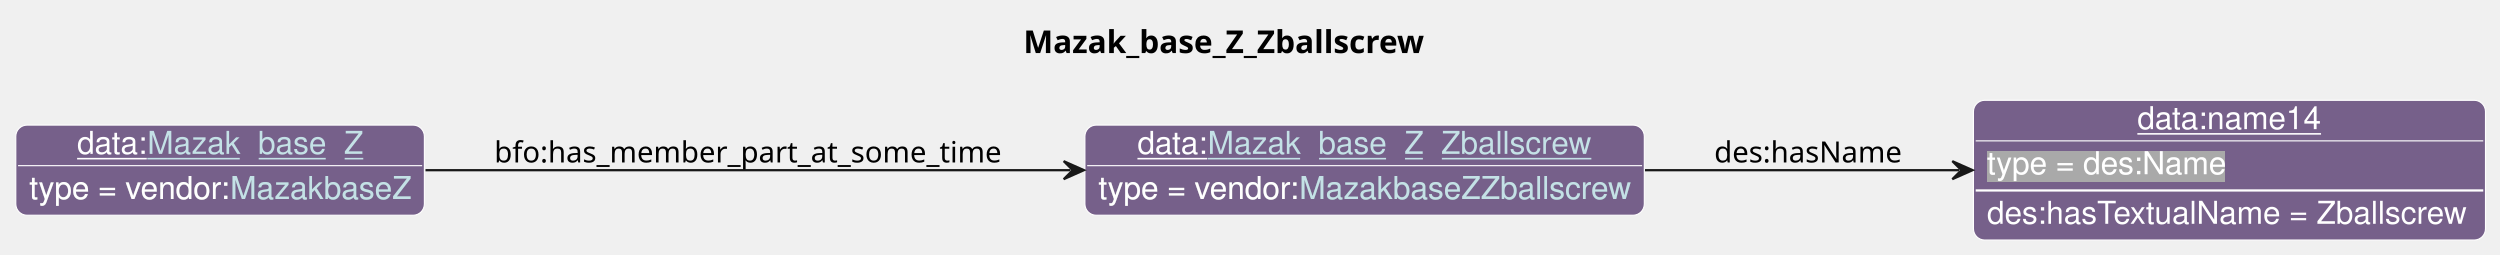
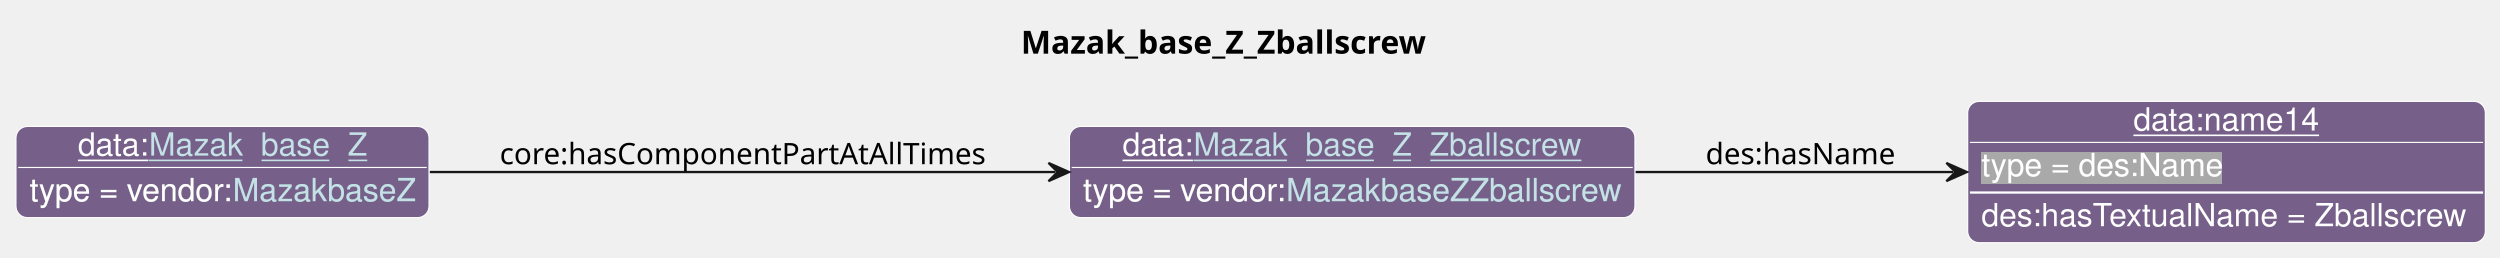
- <svg xmlns="http://www.w3.org/2000/svg" xmlns:xlink="http://www.w3.org/1999/xlink" contentStyleType="text/css" data-diagram-type="CLASS" height="113px" preserveAspectRatio="none" style="width:1109px;height:113px;background:#FFFFFF;" version="1.1" viewBox="0 0 1109 113" width="1109px" zoomAndPan="magnify">
+ <svg xmlns="http://www.w3.org/2000/svg" xmlns:xlink="http://www.w3.org/1999/xlink" contentStyleType="text/css" data-diagram-type="CLASS" height="113px" preserveAspectRatio="none" style="width:1097px;height:113px;background:#FFFFFF;" version="1.1" viewBox="0 0 1097 113" width="1097px" zoomAndPan="magnify">
  <defs>
-     <filter height="1" id="bph39xvav3oa00" width="1" x="0" y="0">
+     <filter height="1" id="be1b7e63yqr1e0" width="1" x="0" y="0">
      <feFlood flood-color="#76608A" result="flood" />
      <feComposite in="SourceGraphic" in2="flood" operator="over" />
    </filter>
-     <filter height="1" id="bph39xvav3oa01" width="1" x="0" y="0">
+     <filter height="1" id="be1b7e63yqr1e1" width="1" x="0" y="0">
      <feFlood flood-color="#A9A9A9" result="flood" />
      <feComposite in="SourceGraphic" in2="flood" operator="over" />
    </filter>
  </defs>
  <g>
    <g class="title" data-source-line="13">
-       <text fill="#000000" font-family="sans-serif" font-size="14" font-weight="bold" lengthAdjust="spacing" textLength="187.599" x="453.984" y="23.535">Mazak_base_Z_Zballscrew</text>
+       <text fill="#000000" font-family="sans-serif" font-size="14" font-weight="bold" lengthAdjust="spacing" textLength="187.599" x="447.984" y="23.535">Mazak_base_Z_Zballscrew</text>
    </g>
    <g class="entity" data-entity="o0" data-source-line="131" data-uid="ent0002" id="entity_o0">
-       <rect fill="#76608A" height="40" rx="5" ry="5" style="stroke:#FFFFFF;stroke-width:0.5;" width="248.161" x="481.26" y="55.488" />
-       <text fill="#FFFFFF" font-family="Helvetica" font-size="14" lengthAdjust="spacing" text-decoration="underline" textLength="31.138" x="504.569" y="68.269">data:</text>
+       <rect fill="#76608A" height="40" rx="5" ry="5" style="stroke:#FFFFFF;stroke-width:0.5;" width="248.161" x="469.26" y="55.488" />
+       <text fill="#FFFFFF" font-family="Helvetica" font-size="14" lengthAdjust="spacing" text-decoration="underline" textLength="31.138" x="492.569" y="68.269">data:</text>
      <a href="./Mazak_base_Z_Zballscrew.html" target="_top" title="./Mazak_base_Z_Zballscrew.html" xlink:actuate="onRequest" xlink:href="./Mazak_base_Z_Zballscrew.html" xlink:show="new" xlink:title="./Mazak_base_Z_Zballscrew.html" xlink:type="simple">
-         <text fill="#C4E1E6" font-family="Helvetica" font-size="14" lengthAdjust="spacing" text-decoration="underline" textLength="170.406" x="535.706" y="68.269">Mazak_base_Z_Zballscrew</text>
+         <text fill="#C4E1E6" font-family="Helvetica" font-size="14" lengthAdjust="spacing" text-decoration="underline" textLength="170.406" x="523.706" y="68.269">Mazak_base_Z_Zballscrew</text>
      </a>
-       <line style="stroke:#FFFFFF;stroke-width:0.5;" x1="482.26" x2="728.421" y1="73.488" y2="73.488" />
-       <text fill="#FFFFFF" filter="url(#bph39xvav3oa00)" font-family="Helvetica" font-size="14" lengthAdjust="spacing" textLength="89.113" x="487.26" y="88.269">type = vendor:</text>
+       <line style="stroke:#FFFFFF;stroke-width:0.5;" x1="470.26" x2="716.421" y1="73.488" y2="73.488" />
+       <text fill="#FFFFFF" filter="url(#be1b7e63yqr1e0)" font-family="Helvetica" font-size="14" lengthAdjust="spacing" textLength="89.113" x="475.26" y="88.269">type = vendor:</text>
      <a href="../Mazak.html#MazakbaseZZballscrew" target="_top" title="../Mazak.html#MazakbaseZZballscrew" xlink:actuate="onRequest" xlink:href="../Mazak.html#MazakbaseZZballscrew" xlink:show="new" xlink:title="../Mazak.html#MazakbaseZZballscrew" xlink:type="simple">
-         <text fill="#C4E1E6" filter="url(#bph39xvav3oa00)" font-family="Helvetica" font-size="14" lengthAdjust="spacing" textLength="147.048" x="576.373" y="88.269">MazakbaseZZballscrew</text>
-         <line style="stroke:#76608A;stroke-width:0.5;" x1="576.373" x2="723.421" y1="89.269" y2="89.269" />
+         <text fill="#C4E1E6" filter="url(#be1b7e63yqr1e0)" font-family="Helvetica" font-size="14" lengthAdjust="spacing" textLength="147.048" x="564.373" y="88.269">MazakbaseZZballscrew</text>
+         <line style="stroke:#76608A;stroke-width:0.5;" x1="564.373" x2="711.421" y1="89.269" y2="89.269" />
      </a>
    </g>
    <g class="entity" data-entity="o1" data-source-line="131" data-uid="ent0003" id="entity_o1">
-       <rect fill="#76608A" height="62" rx="5" ry="5" style="stroke:#FFFFFF;stroke-width:0.5;" width="227.148" x="875.42" y="44.488" />
-       <text fill="#FFFFFF" font-family="Helvetica" font-size="14" lengthAdjust="spacing" text-decoration="underline" textLength="81.731" x="948.129" y="57.269">data:name14</text>
-       <line style="stroke:#FFFFFF;stroke-width:0.5;" x1="876.42" x2="1101.568" y1="62.488" y2="62.488" />
-       <text fill="#FFFFFF" filter="url(#bph39xvav3oa01)" font-family="Helvetica" font-size="14" lengthAdjust="spacing" textLength="106.224" x="881.42" y="77.269">type = des:Name</text>
-       <line style="stroke:#FFFFFF;stroke-width:1;" x1="876.42" x2="1101.568" y1="84.488" y2="84.488" />
-       <text fill="#FFFFFF" font-family="Helvetica" font-size="14" lengthAdjust="spacing" textLength="215.148" x="881.42" y="99.269">des:hasTextualName = Zballscrew</text>
+       <rect fill="#76608A" height="62" rx="5" ry="5" style="stroke:#FFFFFF;stroke-width:0.5;" width="227.148" x="863.42" y="44.488" />
+       <text fill="#FFFFFF" font-family="Helvetica" font-size="14" lengthAdjust="spacing" text-decoration="underline" textLength="81.731" x="936.129" y="57.269">data:name14</text>
+       <line style="stroke:#FFFFFF;stroke-width:0.5;" x1="864.42" x2="1089.568" y1="62.488" y2="62.488" />
+       <text fill="#FFFFFF" filter="url(#be1b7e63yqr1e1)" font-family="Helvetica" font-size="14" lengthAdjust="spacing" textLength="106.224" x="869.42" y="77.269">type = des:Name</text>
+       <line style="stroke:#FFFFFF;stroke-width:1;" x1="864.42" x2="1089.568" y1="84.488" y2="84.488" />
+       <text fill="#FFFFFF" font-family="Helvetica" font-size="14" lengthAdjust="spacing" textLength="215.148" x="869.42" y="99.269">des:hasTextualName = Zballscrew</text>
    </g>
    <g class="entity" data-entity="o2" data-source-line="131" data-uid="ent0004" id="entity_o2">
      <rect fill="#76608A" height="40" rx="5" ry="5" style="stroke:#FFFFFF;stroke-width:0.5;" width="181.258" x="7" y="55.488" />
      <text fill="#FFFFFF" font-family="Helvetica" font-size="14" lengthAdjust="spacing" text-decoration="underline" textLength="31.138" x="34.202" y="68.269">data:</text>
      <a href="./Mazak_base_Z.html" target="_top" title="./Mazak_base_Z.html" xlink:actuate="onRequest" xlink:href="./Mazak_base_Z.html" xlink:show="new" xlink:title="./Mazak_base_Z.html" xlink:type="simple">
        <text fill="#C4E1E6" font-family="Helvetica" font-size="14" lengthAdjust="spacing" text-decoration="underline" textLength="95.717" x="65.339" y="68.269">Mazak_base_Z</text>
      </a>
      <line style="stroke:#FFFFFF;stroke-width:0.5;" x1="8" x2="187.258" y1="73.488" y2="73.488" />
-       <text fill="#FFFFFF" filter="url(#bph39xvav3oa00)" font-family="Helvetica" font-size="14" lengthAdjust="spacing" textLength="89.113" x="13" y="88.269">type = vendor:</text>
+       <text fill="#FFFFFF" filter="url(#be1b7e63yqr1e0)" font-family="Helvetica" font-size="14" lengthAdjust="spacing" textLength="89.113" x="13" y="88.269">type = vendor:</text>
      <a href="../Mazak.html#MazakbaseZ" target="_top" title="../Mazak.html#MazakbaseZ" xlink:actuate="onRequest" xlink:href="../Mazak.html#MazakbaseZ" xlink:show="new" xlink:title="../Mazak.html#MazakbaseZ" xlink:type="simple">
-         <text fill="#C4E1E6" filter="url(#bph39xvav3oa00)" font-family="Helvetica" font-size="14" lengthAdjust="spacing" textLength="80.144" x="102.113" y="88.269">MazakbaseZ</text>
+         <text fill="#C4E1E6" filter="url(#be1b7e63yqr1e0)" font-family="Helvetica" font-size="14" lengthAdjust="spacing" textLength="80.144" x="102.113" y="88.269">MazakbaseZ</text>
        <line style="stroke:#76608A;stroke-width:0.5;" x1="102.113" x2="182.258" y1="89.269" y2="89.269" />
      </a>
    </g>
    <g class="link" data-entity-1="o0" data-entity-2="o1" data-source-line="195" data-uid="lnk5" id="link_o0_o1">
-       <path codeLine="195" d="M729.72,75.488 C776.44,75.488 823.34,75.488 869.05,75.488" fill="none" id="o0-to-o1" style="stroke:#181818;stroke-width:1;" />
-       <polygon fill="#181818" points="875.05,75.488,866.05,71.488,870.05,75.488,866.05,79.488,875.05,75.488" style="stroke:#181818;stroke-width:1;" />
-       <text fill="#000000" font-family="sans-serif" font-size="13" lengthAdjust="spacing" textLength="84.202" x="760.42" y="72.057">des:hasName</text>
+       <path codeLine="195" d="M717.72,75.488 C764.44,75.488 811.34,75.488 857.05,75.488" fill="none" id="o0-to-o1" style="stroke:#181818;stroke-width:1;" />
+       <polygon fill="#181818" points="863.05,75.488,854.05,71.488,858.05,75.488,854.05,79.488,863.05,75.488" style="stroke:#181818;stroke-width:1;" />
+       <text fill="#000000" font-family="sans-serif" font-size="13" lengthAdjust="spacing" textLength="84.202" x="748.42" y="72.057">des:hasName</text>
    </g>
    <g class="link" data-entity-1="o2" data-entity-2="o0" data-source-line="195" data-uid="lnk6" id="link_o2_o0">
-       <path codeLine="195" d="M188.75,75.488 C270.1,75.488 384.54,75.488 474.85,75.488" fill="none" id="o2-to-o0" style="stroke:#181818;stroke-width:1;" />
-       <polygon fill="#181818" points="480.85,75.488,471.85,71.488,475.85,75.488,471.85,79.488,480.85,75.488" style="stroke:#181818;stroke-width:1;" />
-       <text fill="#000000" font-family="sans-serif" font-size="13" lengthAdjust="spacing" textLength="231.27" x="219.26" y="72.057">bfo:has_member_part_at_some_time</text>
+       <path codeLine="195" d="M188.61,75.488 C267.18,75.488 375.96,75.488 463.07,75.488" fill="none" id="o2-to-o0" style="stroke:#181818;stroke-width:1;" />
+       <polygon fill="#181818" points="469.07,75.488,460.07,71.488,464.07,75.488,460.07,79.488,469.07,75.488" style="stroke:#181818;stroke-width:1;" />
+       <text fill="#000000" font-family="sans-serif" font-size="13" lengthAdjust="spacing" textLength="219.565" x="219.26" y="72.057">core:hasComponentPartAtAllTimes</text>
    </g>
  </g>
</svg>
